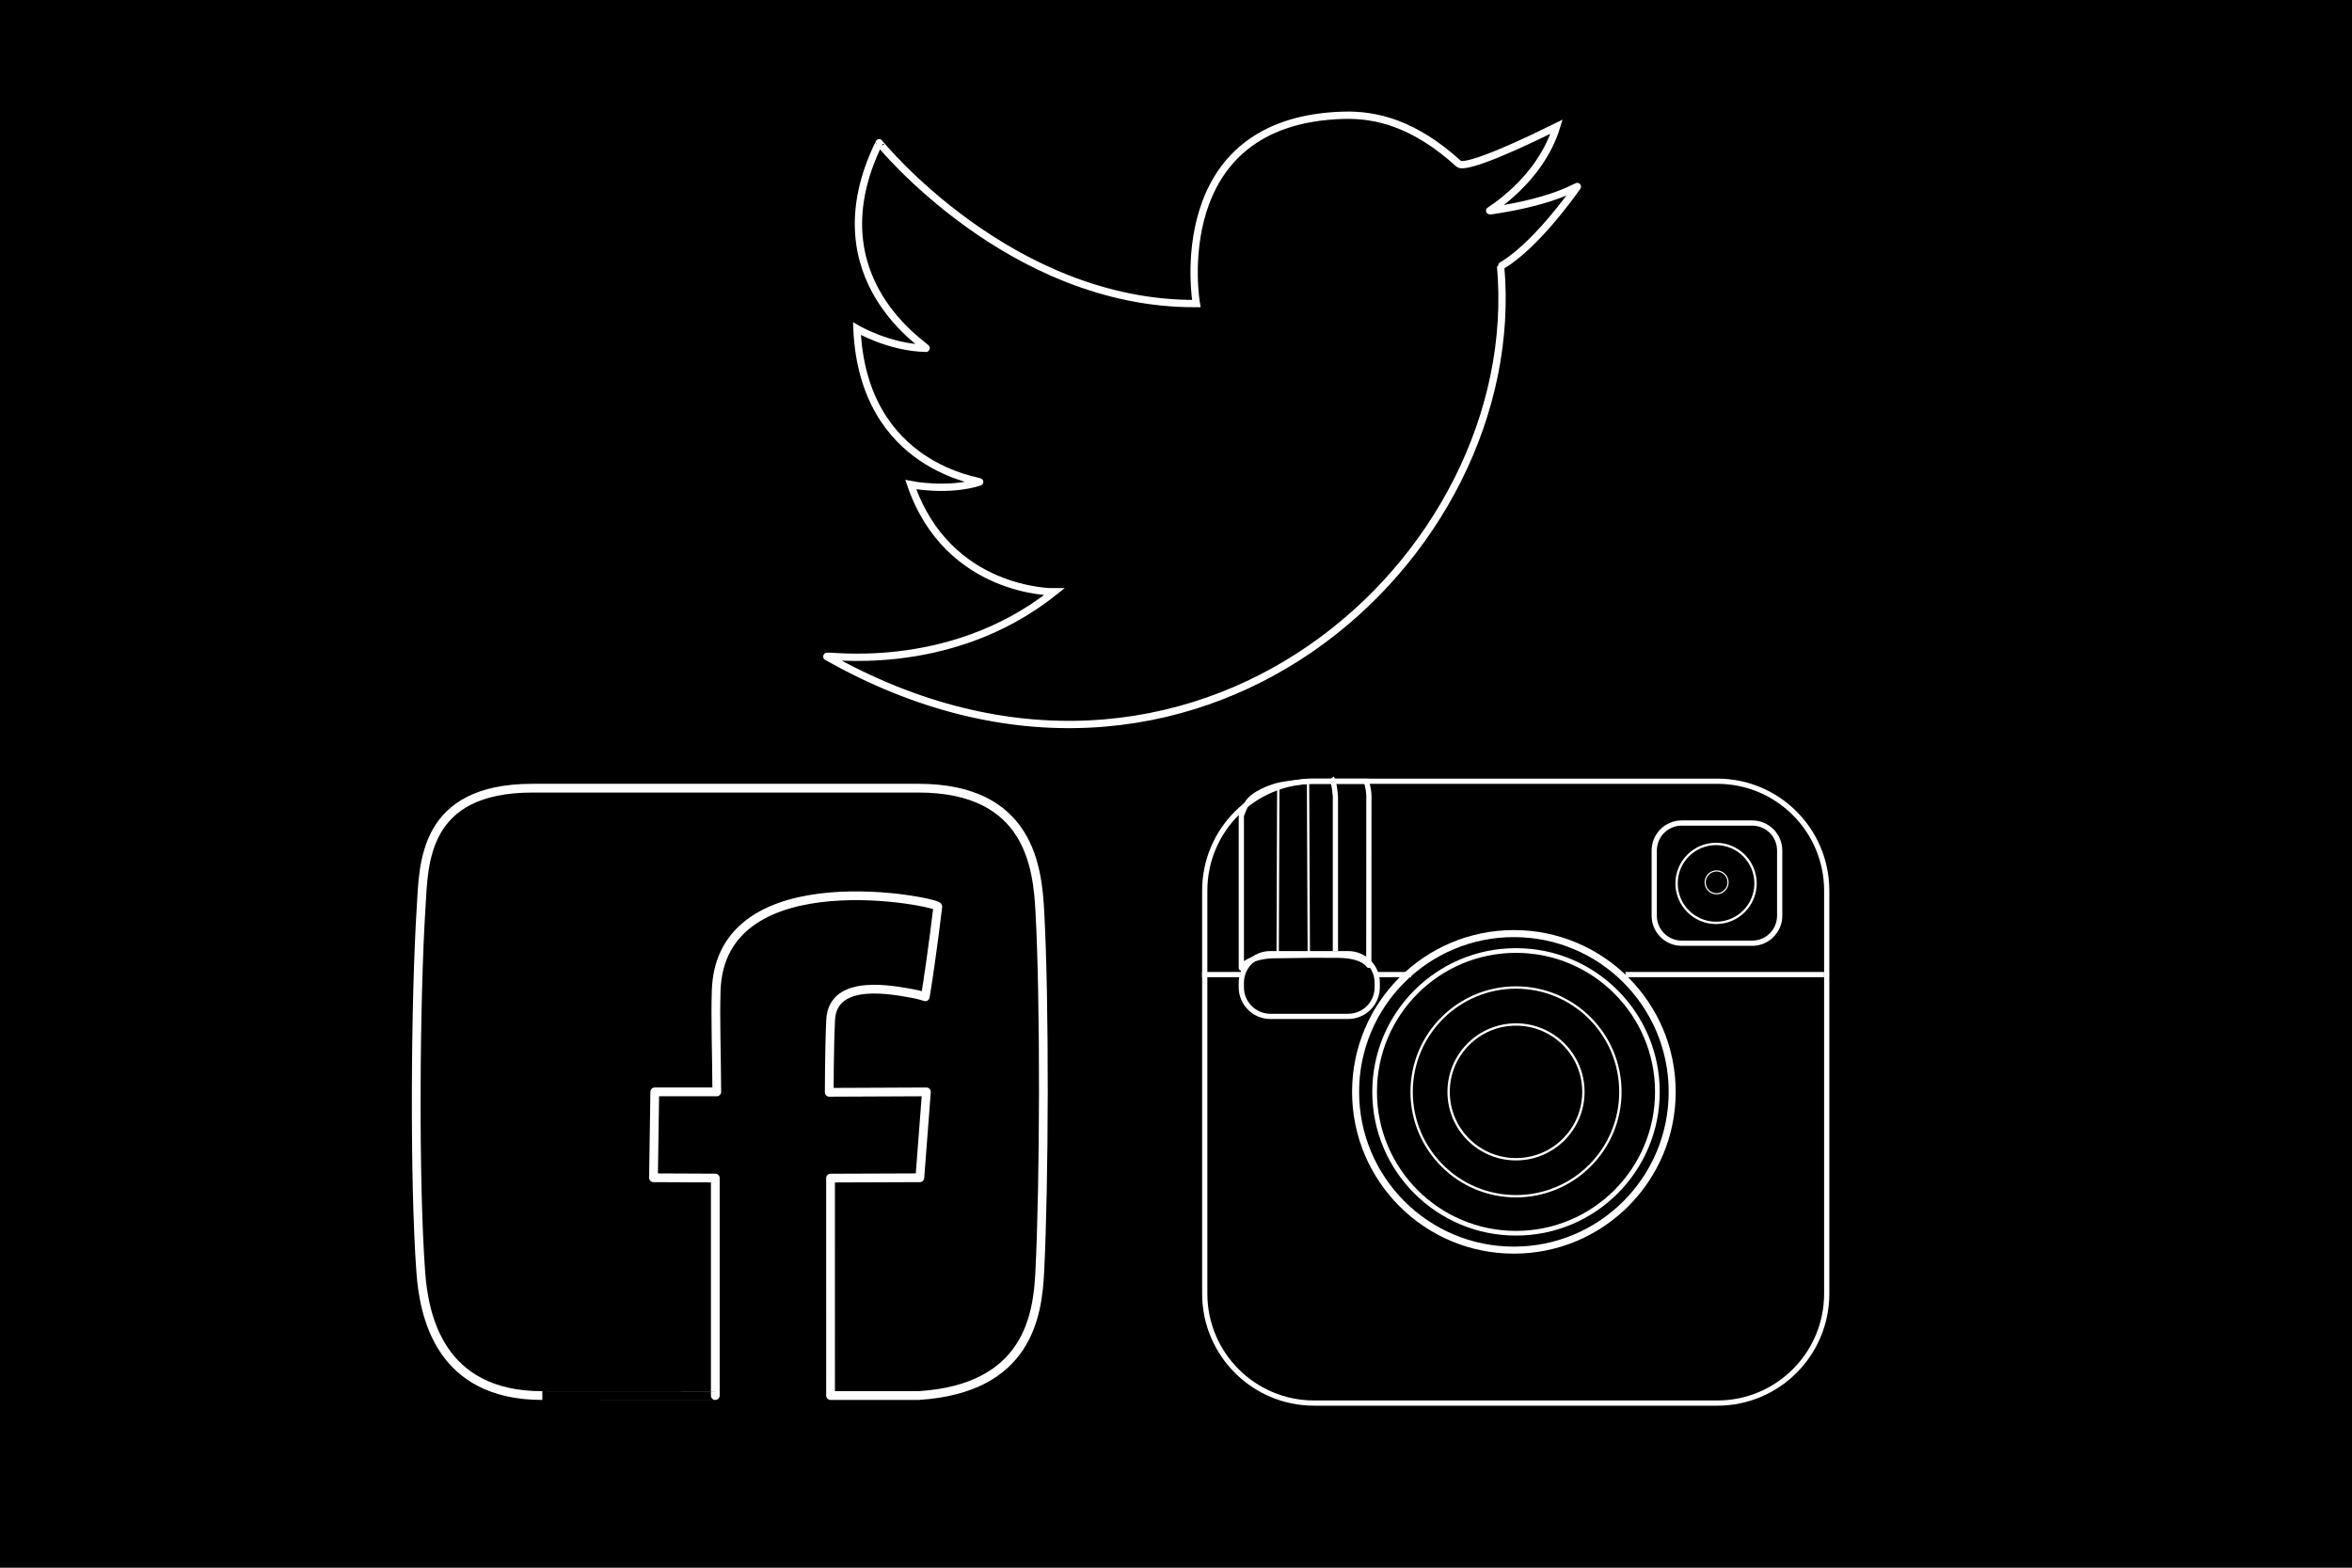
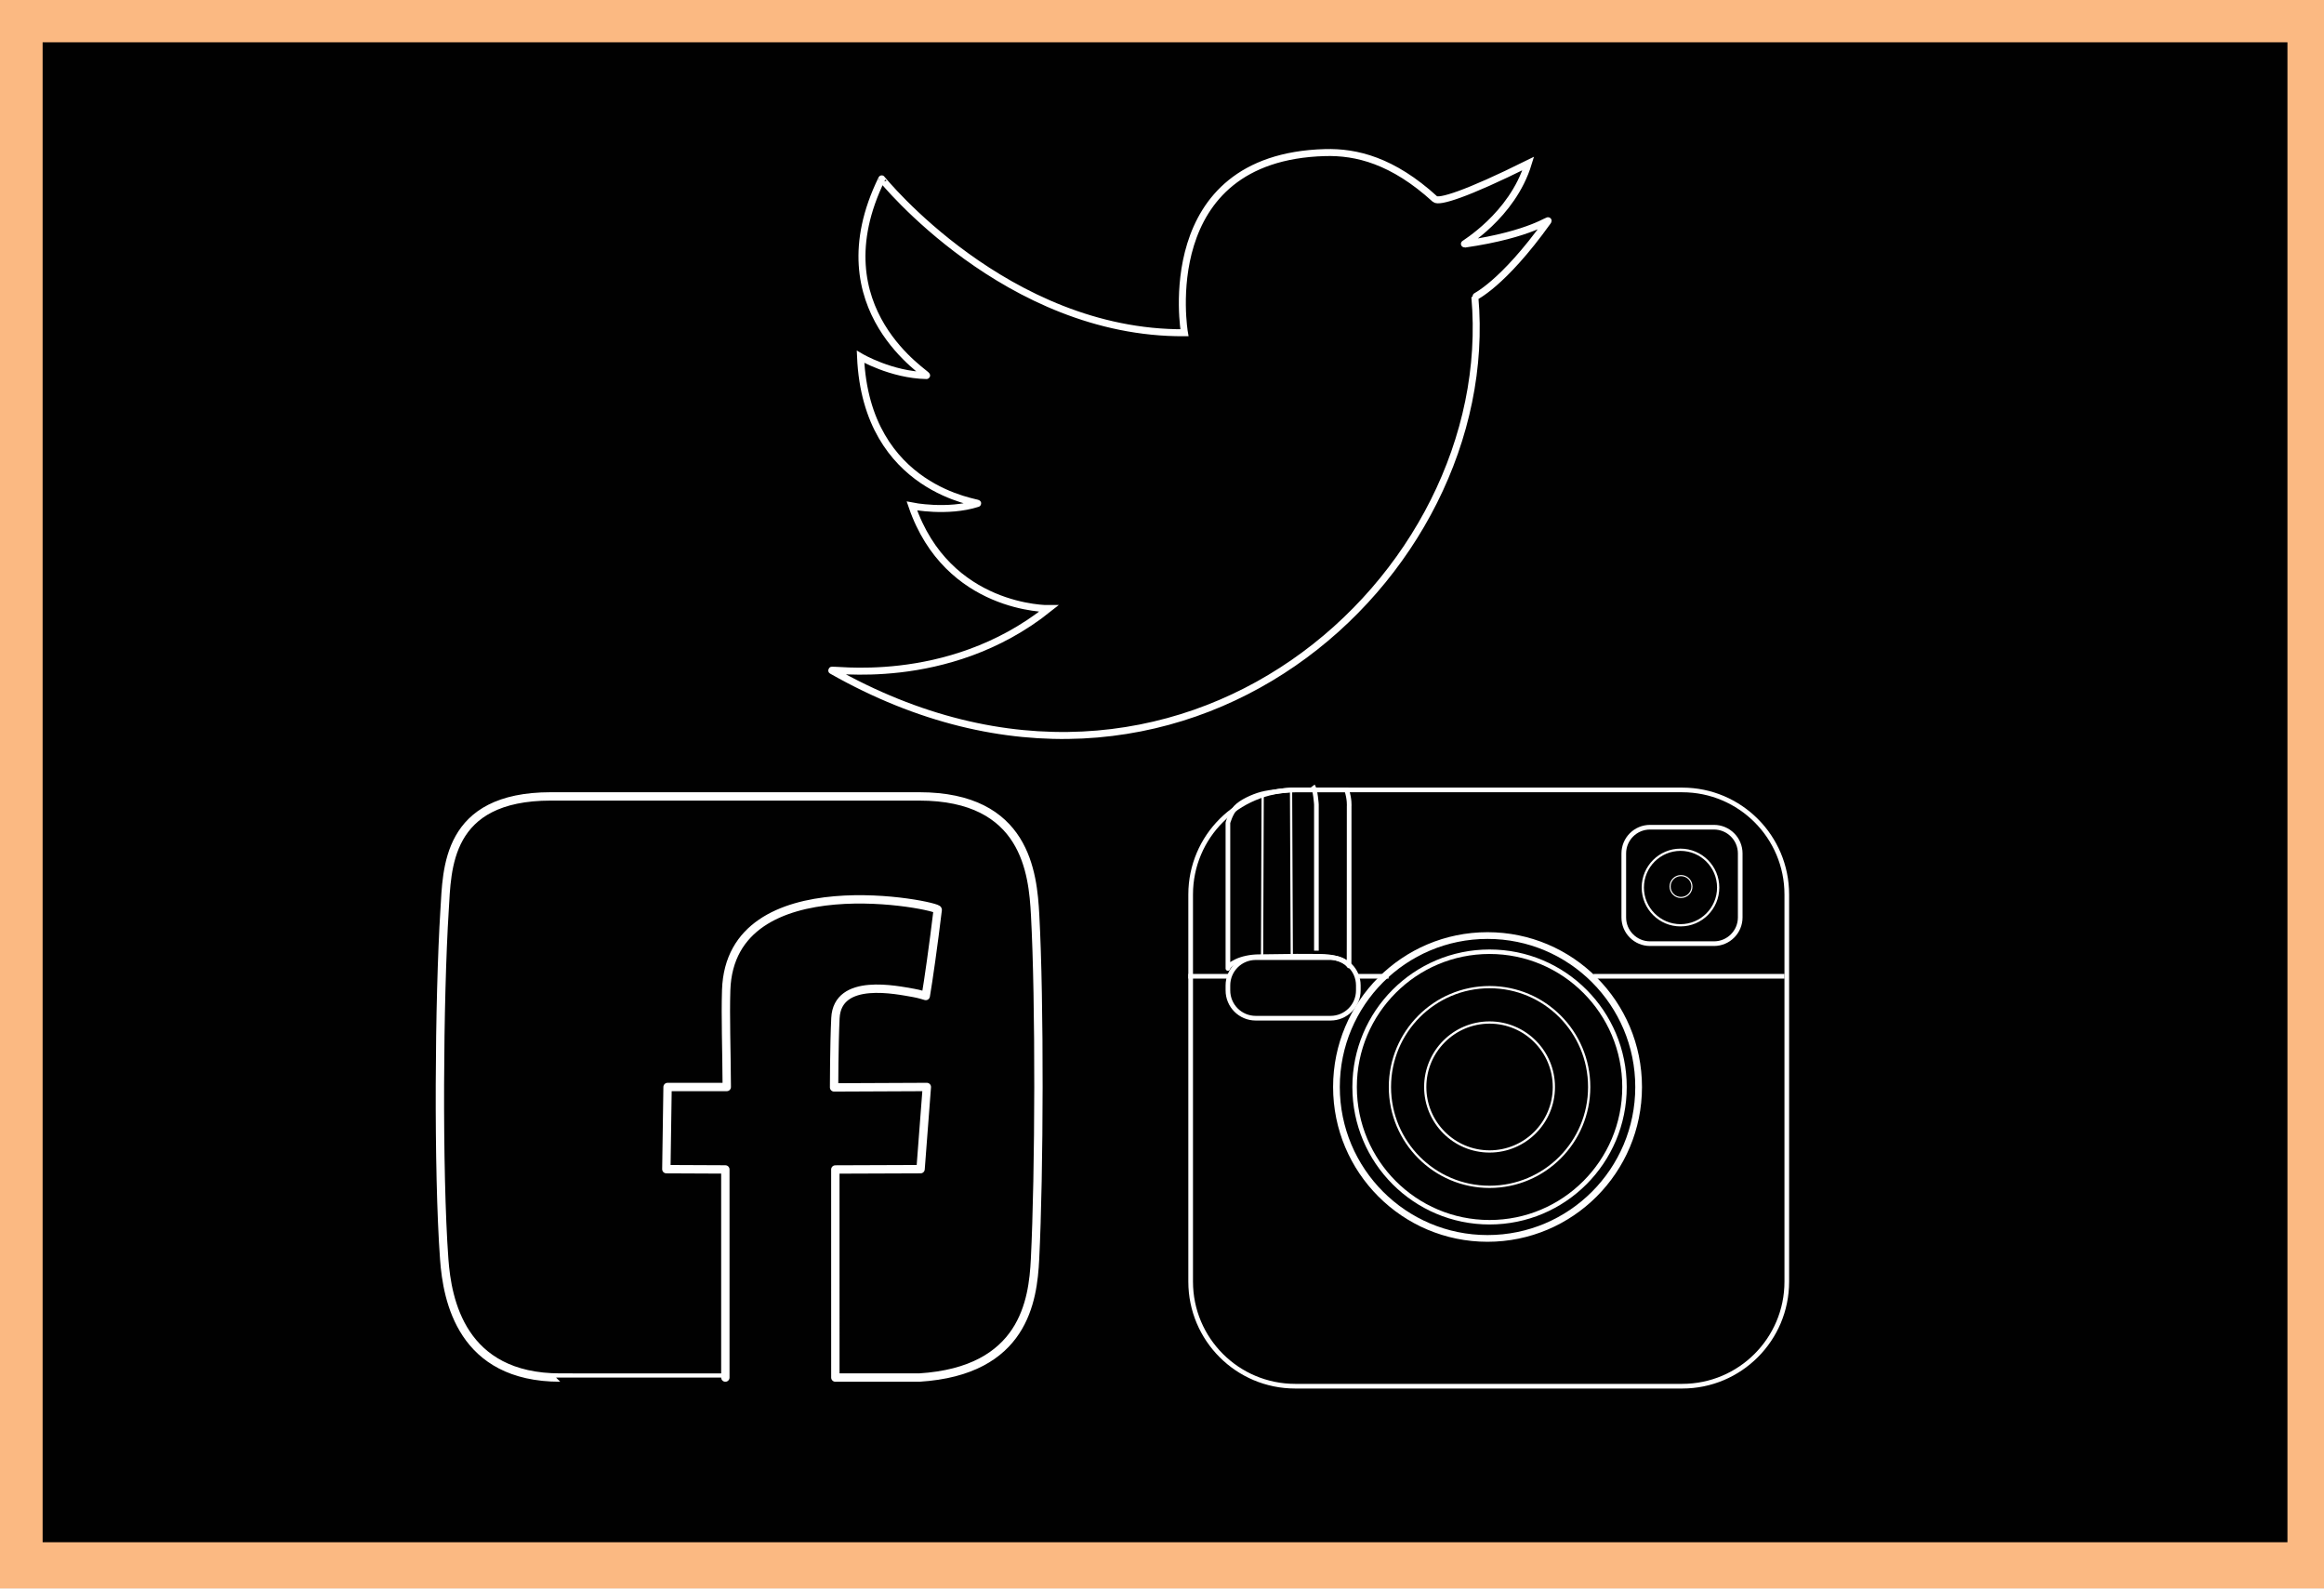
- <svg xmlns="http://www.w3.org/2000/svg" version="1.1" id="Layer_1" x="0px" y="0px" width="450px" height="300px" viewBox="0 0 450 300" style="enable-background:new 0 0 450 300;" xml:space="preserve">
-   <rect width="450" height="300" />
-   <path style="fill:none;stroke:#FFFFFF;stroke-width:1.399;stroke-miterlimit:10;" d="M228.887,58.093  c0,0-6.083-35.081,28.175-36.033c6.282-0.175,13.56,1.575,22.046,9.296c0.778,0.709,6.112-0.874,18.704-7.113  c-3.225,10.534-13.138,16.175-12.858,16.135c13.766-1.97,17.386-5.401,16.78-4.558c-9.2,12.803-14.636,15.016-14.624,15.15  c4.983,56.006-59.075,114.239-128.915,74.685c-1.154-0.653,22.998,3.938,43.484-12.387c0,0-20.276,0.257-27.418-20.524  c0,0,7.123,1.427,13.163-0.506c0.727-0.232-22.299-2.405-23.466-29.335c0,0,6.145,3.615,13.22,3.751  c0.898,0.018-21.861-13.073-8.97-39.339C168.208,27.314,193.233,58.316,228.887,58.093z" />
+ <svg xmlns="http://www.w3.org/2000/svg" version="1.1" id="Layer_1" x="0px" y="0px" width="499px" height="341px" viewBox="0 0 499 341" style="enable-background:new 0 0 499 341;" xml:space="preserve">
+   <circle style="fill:none;stroke:#FFFFFF;stroke-width:0.427;stroke-miterlimit:10;" cx="394.758" cy="277.583" r="4.262" />
  <g>
+     <rect x="-0.039" y="-0.016" style="fill:#FBB982;" width="499.039" height="341" />
+     <circle style="fill:none;stroke:#FFFFFF;stroke-width:0.397;stroke-miterlimit:10;" cx="118.308" cy="266.563" r="5.039" />
+     <circle style="fill:none;stroke:#FFFFFF;stroke-width:0.199;stroke-miterlimit:10;" cx="118.308" cy="266.563" r="4.165" />
    <g>
-       <path style="fill:none;stroke:#FFFFFF;stroke-miterlimit:10;" d="M349.5,247.567c0,11.561-9.372,20.933-20.933,20.933h-77.135    c-11.561,0-20.933-9.372-20.933-20.933v-77.135c0-11.561,9.372-20.933,20.933-20.933h77.135c11.561,0,20.933,9.372,20.933,20.933    V247.567z" />
+       <rect x="9.153" y="9.079" style="fill:#010101;" width="482" height="322" />
+       <path style="fill:none;stroke:#FFFFFF;stroke-width:1.5;stroke-miterlimit:10;" d="M254.316,71.432    c0,0-6.516-37.654,30.178-38.676c6.729-0.188,14.524,1.691,23.614,9.978c0.833,0.761,6.547-0.938,20.034-7.635    c-3.454,11.307-14.072,17.361-13.773,17.318c14.745-2.114,18.622-5.797,17.974-4.892c-9.854,13.741-15.676,16.117-15.664,16.261    c5.338,60.113-63.276,122.617-138.082,80.162c-1.236-0.702,24.633,4.226,46.577-13.295c0,0-21.718,0.276-29.368-22.029    c0,0,7.629,1.531,14.099-0.543c0.778-0.25-23.885-2.582-25.135-31.486c0,0,6.582,3.88,14.16,4.026    c0.962,0.019-23.416-14.032-9.607-42.224C189.323,38.396,216.128,71.672,254.316,71.432z" />
+       <g>
+         <path style="fill:none;stroke:#FFFFFF;stroke-miterlimit:10;" d="M383.653,275.134c0,12.396-10.049,22.445-22.445,22.445h-83.11     c-12.396,0-22.445-10.049-22.445-22.445v-83.11c0-12.396,10.049-22.445,22.445-22.445h83.11     c12.396,0,22.445,10.049,22.445,22.445V275.134z" />
+       </g>
+       <g>
+         <path style="fill:none;stroke:#FFFFFF;stroke-miterlimit:10;" d="M373.653,196.941c0,3.114-2.524,5.638-5.639,5.638h-13.723     c-3.114,0-5.639-2.524-5.639-5.638v-13.724c0-3.114,2.524-5.638,5.639-5.638h13.723c3.114,0,5.639,2.524,5.639,5.638V196.941z" />
+       </g>
+       <path style="fill:none;stroke:#FFFFFF;stroke-miterlimit:10;" d="M265.36,173.333c-1.161,1.243-1.707,3.305-1.707,3.305    s0,31.741,0,31.32c0-0.812,2.63-2.583,6.813-2.583c0.73,0,6.624-0.086,6.624-0.086s1.45-0.054,6.378,0    c5.124,0.053,6.195,2.068,6.195,2.068c0.022,0.215,0.023-34.249,0.023-34.249s0.131-1.529-0.539-3.529c-0.844,0-5.98,0-5.98,0    h-5.958c0,0-4.447,0.381-6.355,0.896C268.949,170.991,266.479,172.131,265.36,173.333z" />
+       <line style="fill:none;stroke:#FFFFFF;stroke-width:0.481;stroke-miterlimit:10;" x1="270.988" y1="205.375" x2="271.116" y2="170.367" />
+       <line style="fill:none;stroke:#FFFFFF;stroke-width:0.481;stroke-miterlimit:10;" x1="277.367" y1="205.182" x2="277.209" y2="169.362" />
+       <path style="fill:none;stroke:#FFFFFF;stroke-miterlimit:10;" d="M282.653,204.079v-31.378c0,0-0.207-3.21-0.78-3.967" />
+       <ellipse style="fill:none;stroke:#FFFFFF;stroke-width:0.481;stroke-miterlimit:10;" cx="319.831" cy="233.347" rx="13.811" ry="13.839" />
+       <ellipse style="fill:none;stroke:#FFFFFF;stroke-width:0.481;stroke-miterlimit:10;" cx="319.832" cy="233.347" rx="21.393" ry="21.437" />
+       <ellipse style="fill:none;stroke:#FFFFFF;stroke-width:0.962;stroke-miterlimit:10;" cx="319.831" cy="233.347" rx="28.974" ry="29.036" />
+       <ellipse style="fill:none;stroke:#FFFFFF;stroke-width:1.442;stroke-miterlimit:10;" cx="319.398" cy="233.347" rx="32.441" ry="32.509" />
+       <g>
+         <path style="fill:none;stroke:#FFFFFF;stroke-miterlimit:10;" d="M291.653,212.616c0,3.293-2.67,5.963-5.963,5.963h-16.073     c-3.293,0-5.963-2.67-5.963-5.963v-1.073c0-3.293,2.67-5.963,5.963-5.963h16.073c3.293,0,5.963,2.67,5.963,5.963V212.616z" />
+       </g>
+       <line style="fill:none;stroke:#FFFFFF;stroke-miterlimit:10;" x1="255.153" y1="209.579" x2="264.153" y2="209.579" />
+       <line style="fill:none;stroke:#FFFFFF;stroke-miterlimit:10;" x1="291.153" y1="209.579" x2="298.153" y2="209.579" />
+       <line style="fill:none;stroke:#FFFFFF;stroke-miterlimit:10;" x1="342.153" y1="209.579" x2="383.153" y2="209.579" />
+       <ellipse style="fill:none;stroke:#FFFFFF;stroke-width:0.24;stroke-miterlimit:10;" cx="360.938" cy="190.312" rx="2.344" ry="2.35" />
+       <ellipse style="fill:none;stroke:#FFFFFF;stroke-width:0.481;stroke-miterlimit:10;" cx="360.829" cy="190.528" rx="8.091" ry="8.107" />
+       <path style="fill:none;stroke:#FFFFFF;stroke-width:1.795;stroke-linejoin:round;stroke-miterlimit:10;" d="M120.292,295.726    c-21.191,0-24.272-16.632-24.908-25.385c-1.38-18.86-1.116-56.145,0.077-75.022c0.552-8.684,0.239-24.351,22.823-24.351    c20.971,0,56.76,0,79.086,0c22.923,0,24.402,16.527,24.886,25.415c1.008,18.55,0.906,55.401-0.021,73.958    c-0.444,8.823-2.35,23.979-24.865,25.385c-17.721,0-18.007,0-18.007,0l-0.004-44.669l18.301-0.068l1.347-17.64l-19.915,0.088    c0,0,0.005-8.944,0.287-14.865c0.424-8.852,13.257-6.013,16.762-5.422c1.212,0.203,2.634,0.667,2.634,0.667    c0.543-3.117,1.675-11.062,2.567-18.497c0.714-0.889-44.549-10.267-45.42,17.25c-0.183,5.844,0.077,12.315,0.127,20.78    c-2.38,0-12.713,0-12.713,0l-0.26,17.64l12.667,0.058v44.68C155.743,295.726,141.484,295.726,120.292,295.726z" />
    </g>
-     <g>
-       <path style="fill:none;stroke:#FFFFFF;stroke-miterlimit:10;" d="M340.5,175.241c0,2.904-2.354,5.259-5.259,5.259h-13.482    c-2.904,0-5.259-2.354-5.259-5.259v-12.482c0-2.904,2.354-5.259,5.259-5.259h13.482c2.904,0,5.259,2.354,5.259,5.259V175.241z" />
-     </g>
-     <path style="fill:none;stroke:#FFFFFF;stroke-miterlimit:10;" d="M239.146,153.031c-1.084,1.158-1.646,3.079-1.646,3.079   s0,29.572,0,29.181c0-0.757,2.507-2.406,6.413-2.406c0.682,0,6.21-0.08,6.21-0.08s1.367-0.05,5.968,0   c4.783,0.05,5.79,1.927,5.79,1.927c0.021,0.2,0.024-31.926,0.024-31.926s0.126-1.306-0.5-3.306c-0.788,0-5.583,0-5.583,0h-5.562   c0,0-4.178,0.372-5.959,0.853C242.521,150.833,240.189,151.912,239.146,153.031z" />
-     <line style="fill:none;stroke:#FFFFFF;stroke-width:0.448;stroke-miterlimit:10;" x1="244.451" y1="182.885" x2="244.571" y2="150.269" />
-     <line style="fill:none;stroke:#FFFFFF;stroke-width:0.448;stroke-miterlimit:10;" x1="250.407" y1="182.704" x2="250.26" y2="149.332" />
-     <path style="fill:none;stroke:#FFFFFF;stroke-miterlimit:10;" d="M255.5,182v-29.558c0,0-0.193-2.829-0.729-3.534" />
-     <circle style="fill:none;stroke:#FFFFFF;stroke-width:0.448;stroke-miterlimit:10;" cx="290.052" cy="208.945" r="12.894" />
-     <circle style="fill:none;stroke:#FFFFFF;stroke-width:0.448;stroke-miterlimit:10;" cx="290.052" cy="208.945" r="19.972" />
-     <circle style="fill:none;stroke:#FFFFFF;stroke-width:0.897;stroke-miterlimit:10;" cx="290.052" cy="208.945" r="27.051" />
-     <circle style="fill:none;stroke:#FFFFFF;stroke-width:1.345;stroke-miterlimit:10;" cx="289.647" cy="208.945" r="30.287" />
-     <g>
-       <path style="fill:none;stroke:#FFFFFF;stroke-miterlimit:10;" d="M263.5,188.938c0,3.071-2.49,5.562-5.562,5.562h-14.877    c-3.071,0-5.562-2.49-5.562-5.562v-0.877c0-3.071,2.49-5.562,5.562-5.562h14.877c3.071,0,5.562,2.49,5.562,5.562V188.938z" />
-     </g>
-     <line style="fill:none;stroke:#FFFFFF;stroke-miterlimit:10;" x1="230" y1="186.5" x2="238" y2="186.5" />
-     <line style="fill:none;stroke:#FFFFFF;stroke-miterlimit:10;" x1="263" y1="186.5" x2="270" y2="186.5" />
-     <line style="fill:none;stroke:#FFFFFF;stroke-miterlimit:10;" x1="311" y1="186.5" x2="349" y2="186.5" />
-     <circle style="fill:none;stroke:#FFFFFF;stroke-width:0.224;stroke-miterlimit:10;" cx="328.43" cy="168.851" r="2.188" />
-     <circle style="fill:none;stroke:#FFFFFF;stroke-width:0.448;stroke-miterlimit:10;" cx="328.328" cy="169.052" r="7.554" />
  </g>
-   <path style="fill:none;stroke:#FFFFFF;stroke-width:1.674;stroke-linejoin:round;stroke-miterlimit:10;" d="M103.761,267.062  c-19.784,0-22.661-15.496-23.255-23.65c-1.288-17.571-1.042-52.309,0.072-69.896c0.516-8.091,0.223-22.687,21.308-22.687  c19.578,0,52.991,0,73.836,0c21.401,0,22.782,15.397,23.233,23.678c0.941,17.283,0.846,51.616-0.02,68.905  c-0.415,8.22-2.194,22.341-23.214,23.65c-16.545,0-16.812,0-16.812,0l-0.004-41.617l17.086-0.063l1.258-16.435l-18.593,0.082  c0,0,0.005-8.333,0.268-13.85c0.396-8.247,12.377-5.603,15.649-5.052c1.132,0.189,2.459,0.621,2.459,0.621  c0.507-2.904,1.563-10.307,2.396-17.233c0.667-0.828-41.592-9.565-42.405,16.071c-0.171,5.444,0.072,11.474,0.119,19.36  c-2.222,0-11.869,0-11.869,0l-0.243,16.435l11.826,0.054v41.627C136.857,267.062,123.545,267.062,103.761,267.062z" />
</svg>
